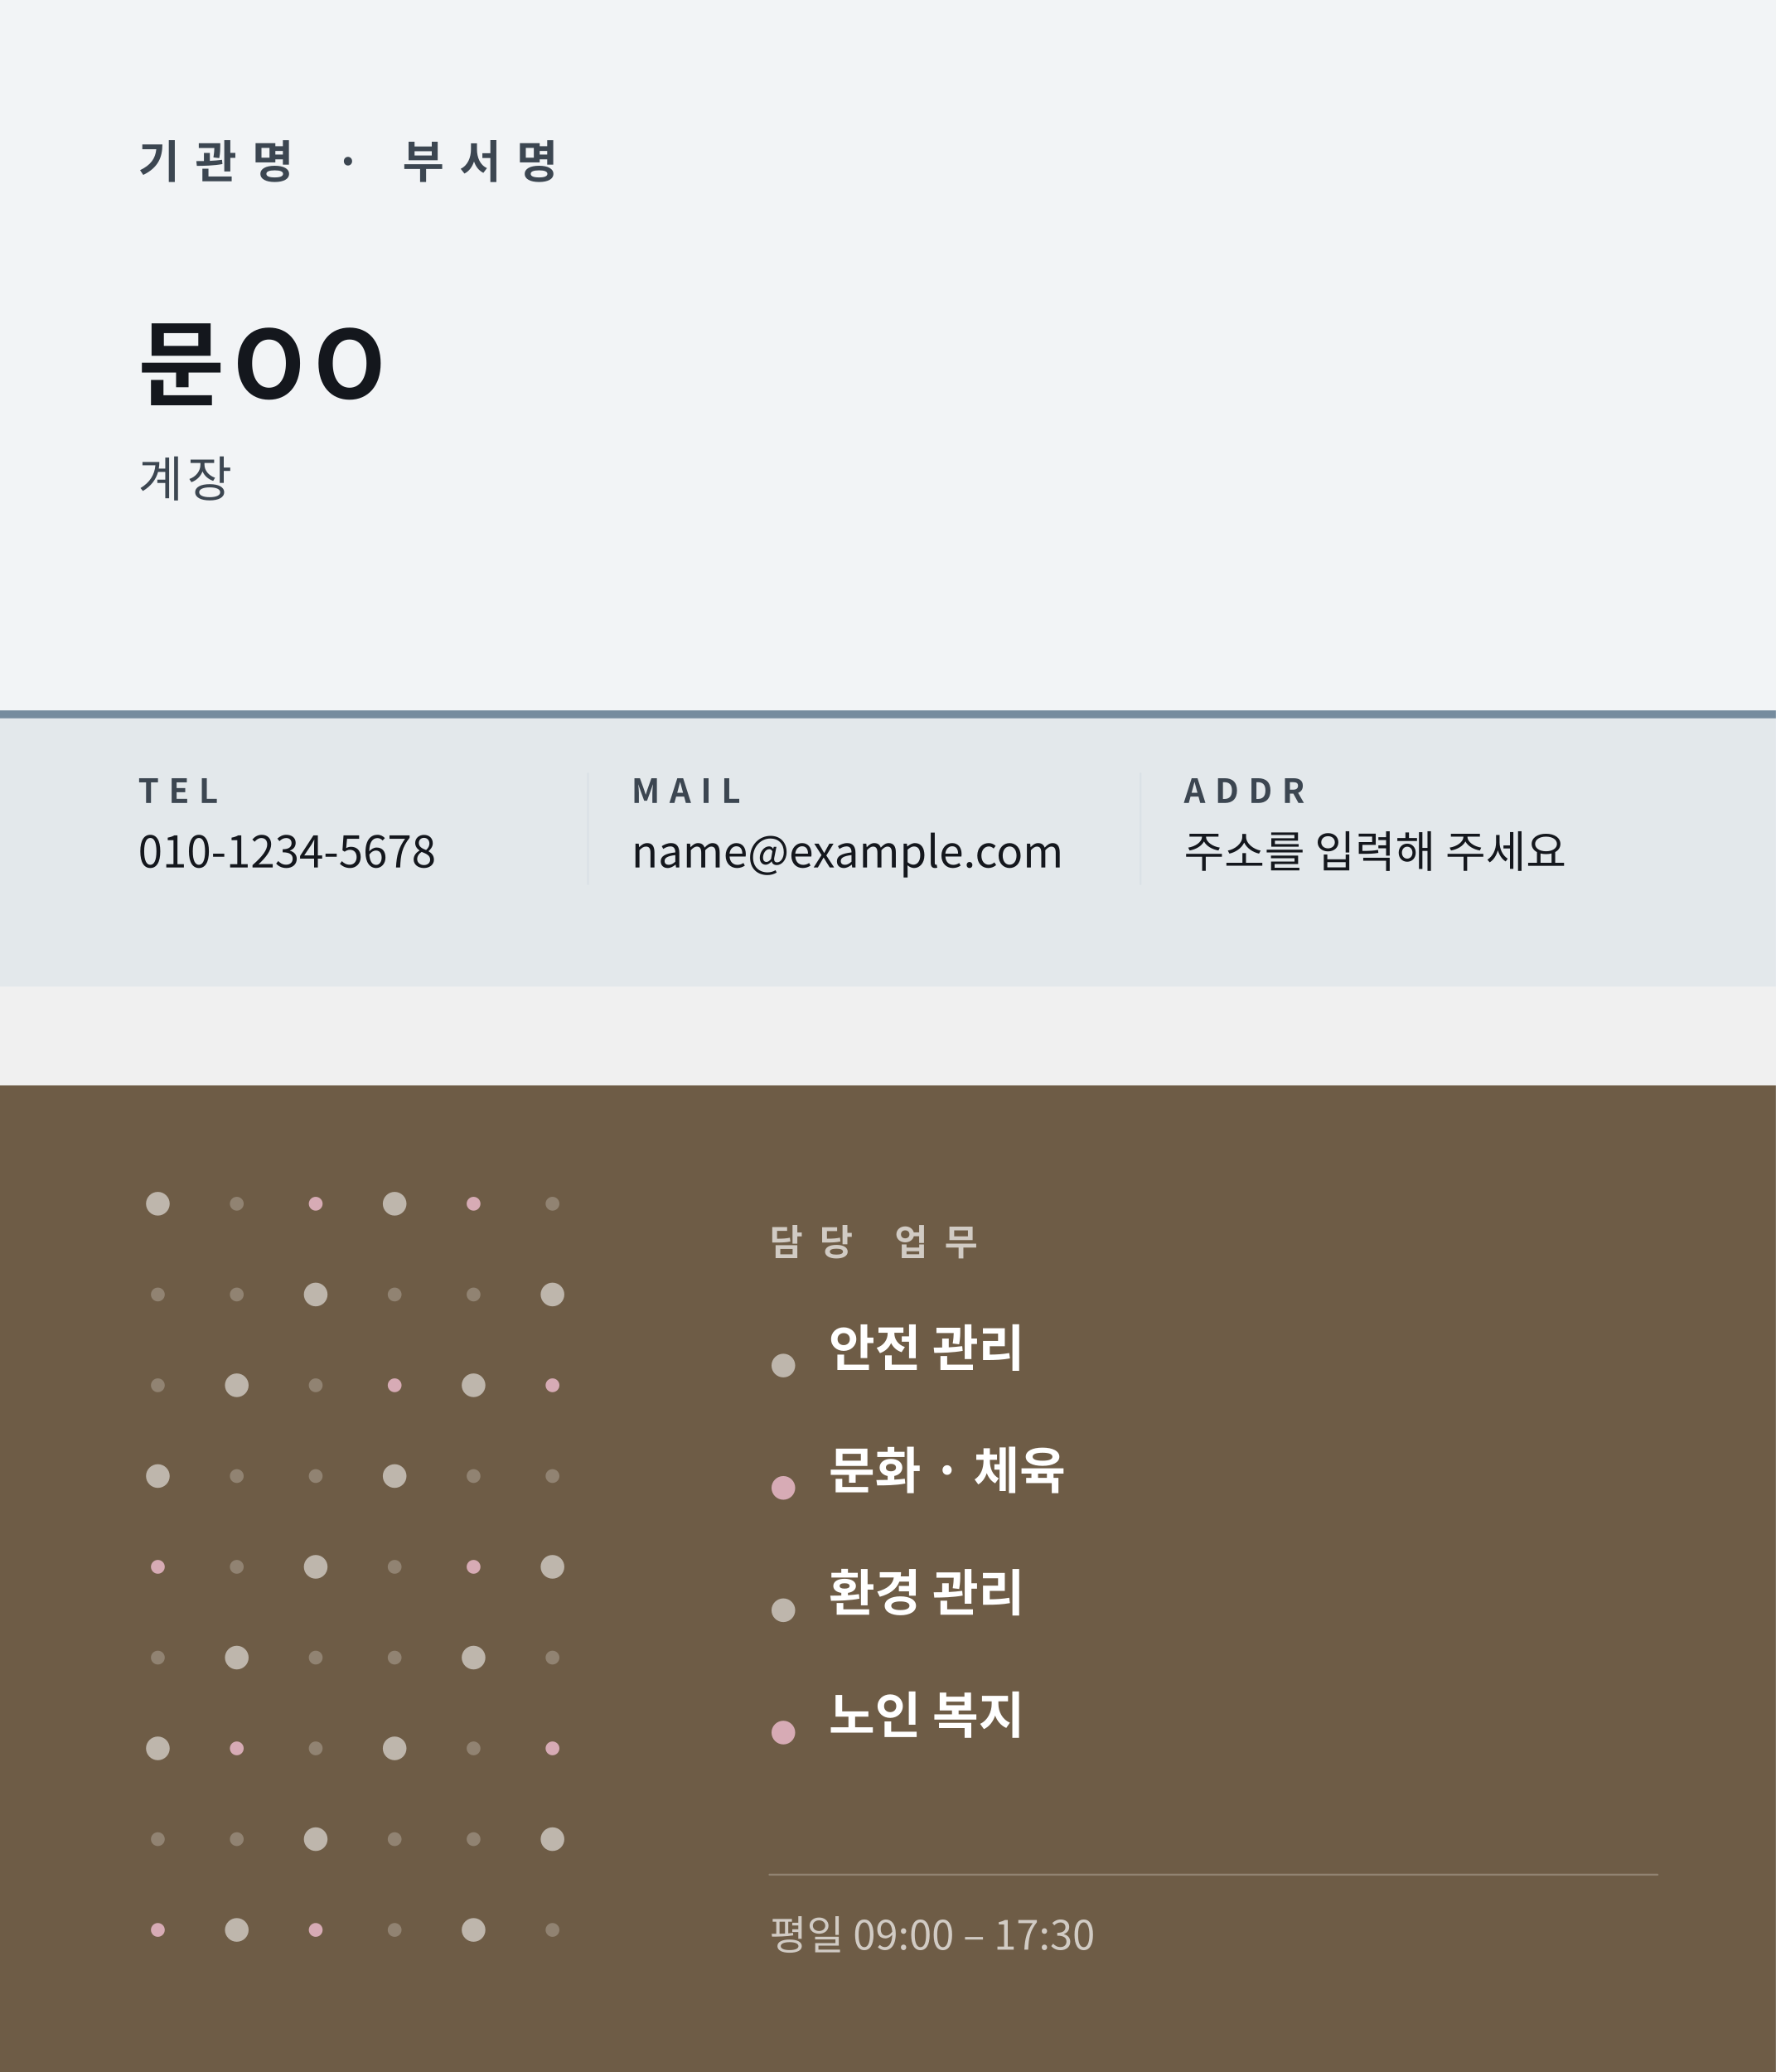
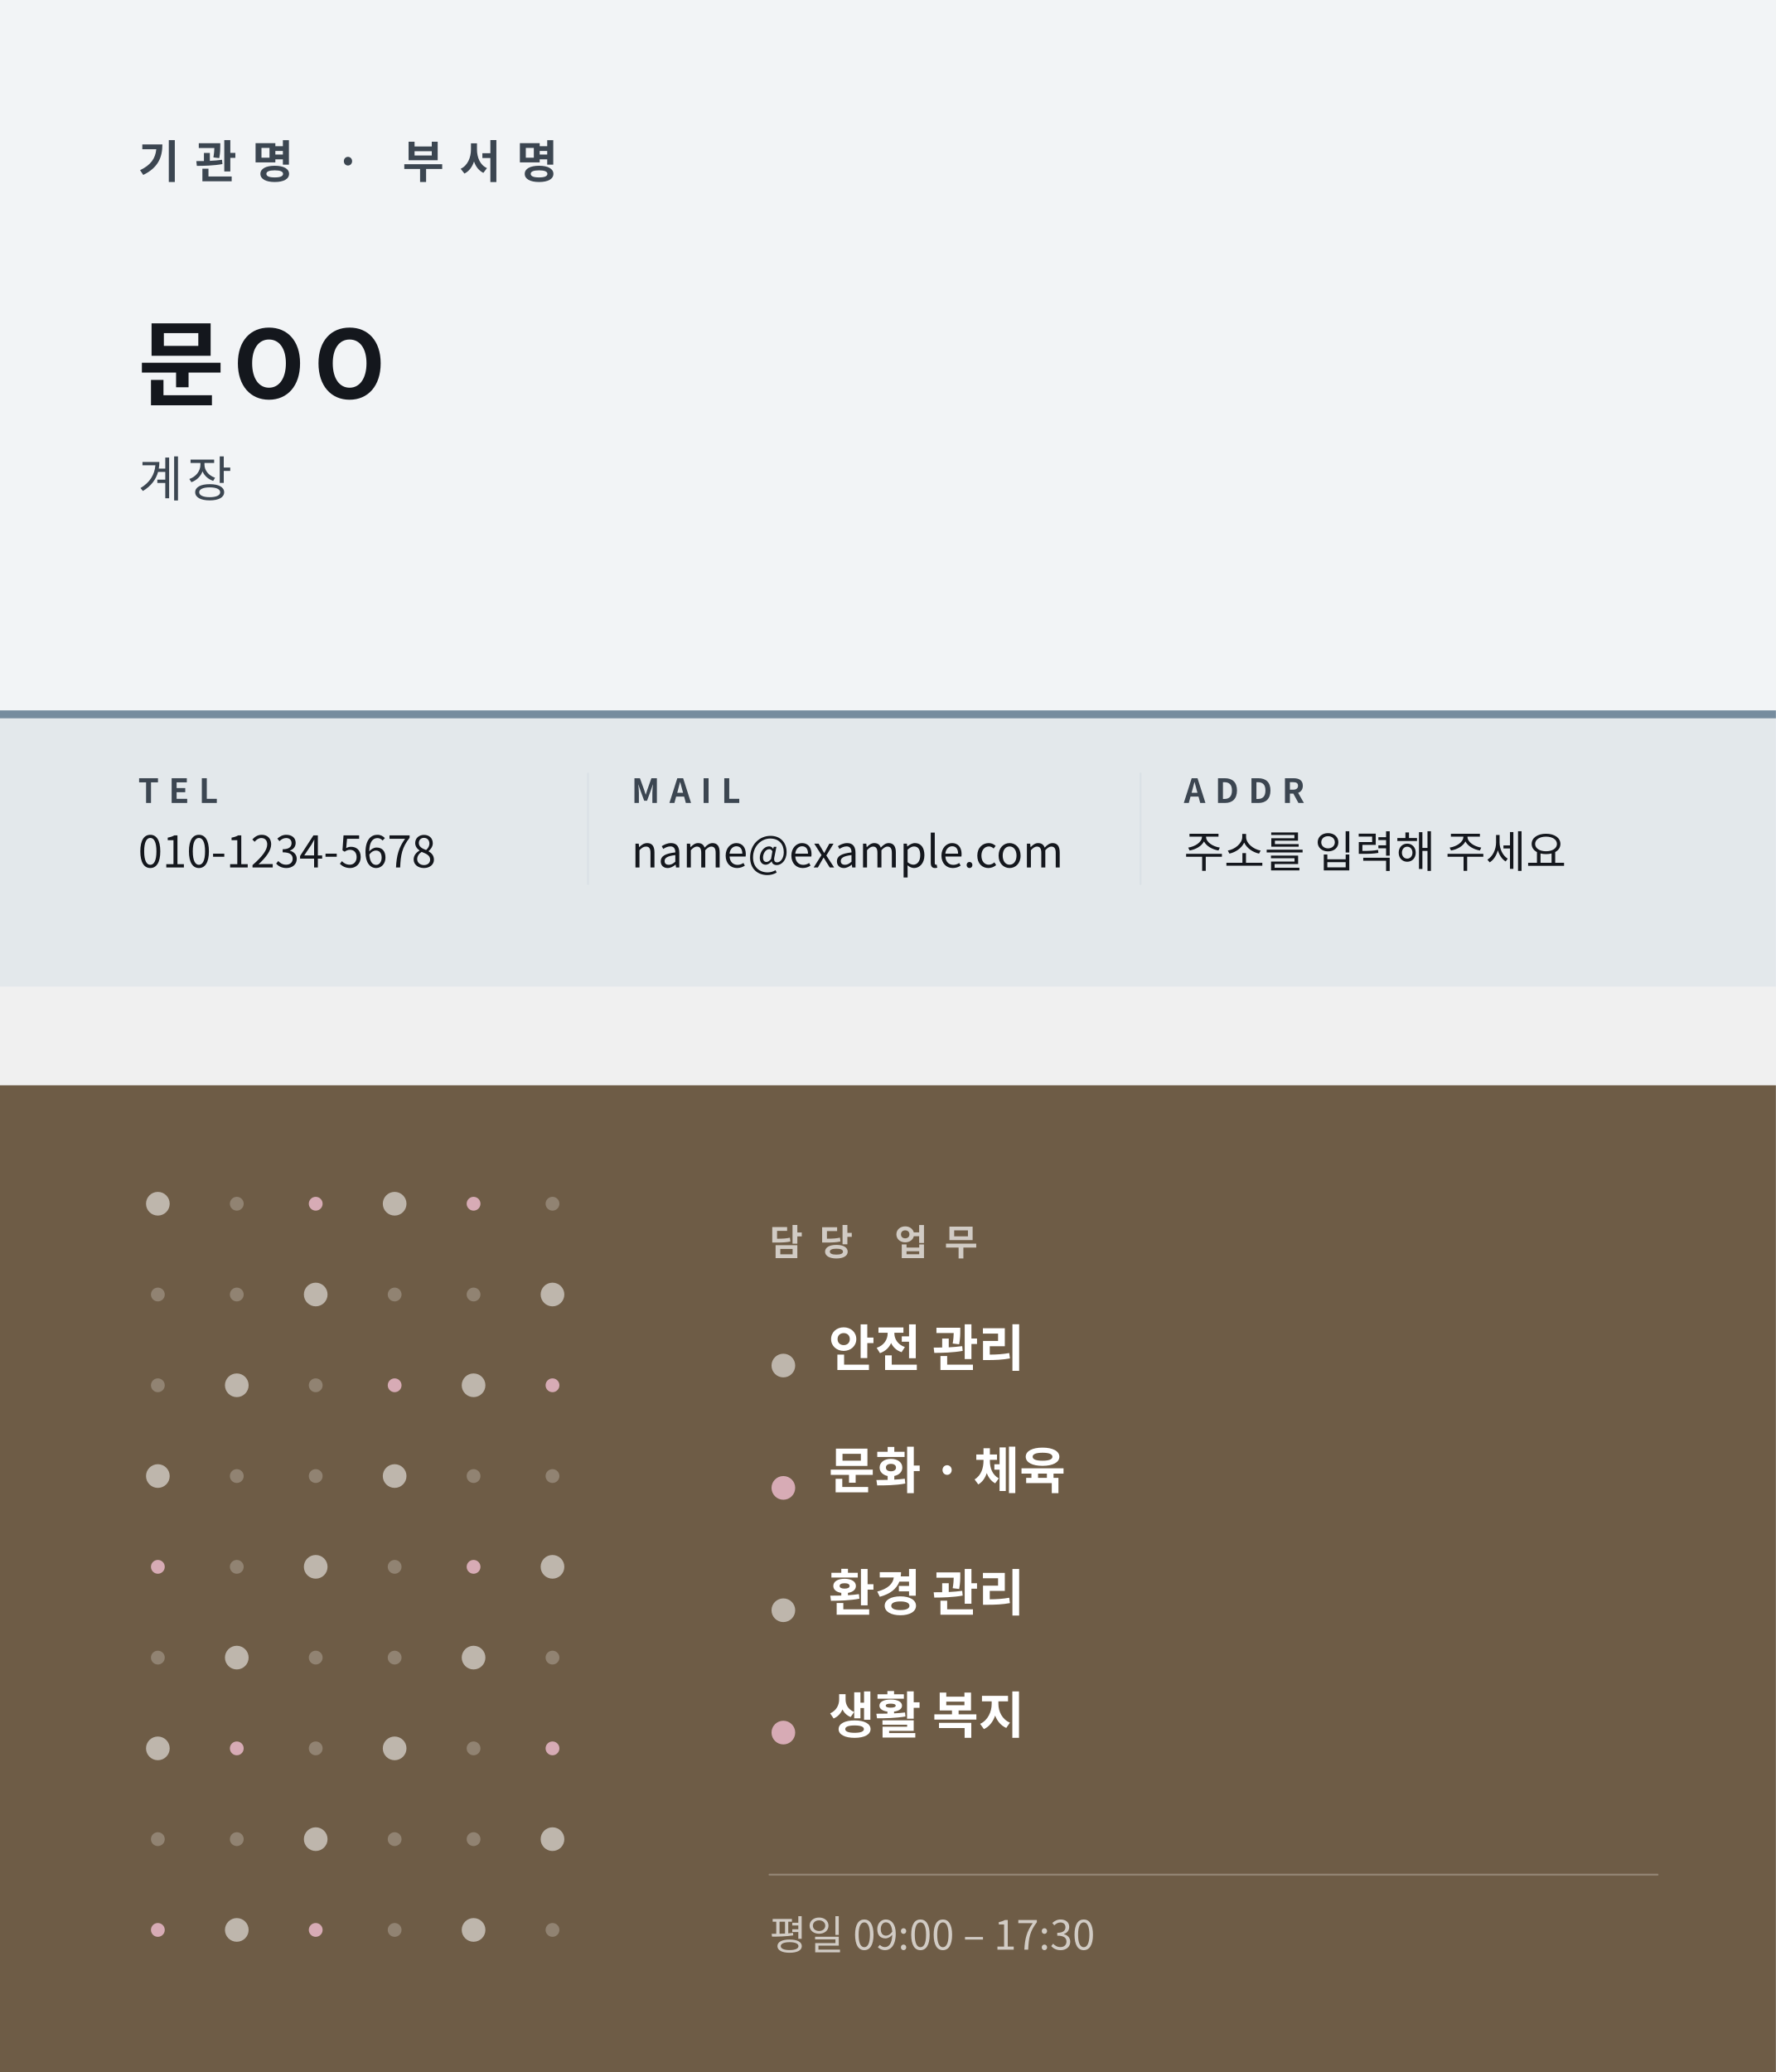
<svg xmlns="http://www.w3.org/2000/svg" width="90mm" height="105mm" viewBox="0 0 900 1050">
  <g id="front">
    <rect width="900" height="500" fill="#F2F4F6" />
    <rect x="0" y="360" width="900" height="140" fill="#E3E8EB" />
    <rect x="0" y="360" width="900" height="4" fill="#768C9E" />
    <text font-family="Pretendard,'Noto Sans KR','Noto Sans CJK KR','Malgun Gothic','Apple SD Gothic Neo',sans-serif" font-size="22.9" font-weight="700" fill="#3C4651" text-anchor="start" letter-spacing="7.8">
      <tspan x="70" y="90.2">기관명 · 부서명</tspan>
    </text>
    <text font-family="Pretendard,'Noto Sans KR','Noto Sans CJK KR','Malgun Gothic','Apple SD Gothic Neo',sans-serif" font-size="47.6" font-weight="700" fill="#14171D" text-anchor="start" letter-spacing="4.2">
      <tspan x="70" y="201.9">문OO</tspan>
    </text>
    <text font-family="Pretendard,'Noto Sans KR','Noto Sans CJK KR','Malgun Gothic','Apple SD Gothic Neo',sans-serif" font-size="24.7" font-weight="400" fill="#3C4651" text-anchor="start" letter-spacing="2.1">
      <tspan x="70" y="251.7">계장</tspan>
    </text>
    <text font-family="Pretendard,'Noto Sans KR','Noto Sans CJK KR','Malgun Gothic','Apple SD Gothic Neo',sans-serif" font-size="16.9" font-weight="700" fill="#3C4651" text-anchor="start" letter-spacing="4.9">
      <tspan x="70" y="406.9">TEL</tspan>
    </text>
    <text font-family="Pretendard,'Noto Sans KR','Noto Sans CJK KR','Malgun Gothic','Apple SD Gothic Neo',sans-serif" font-size="22.2" font-weight="400" fill="#14171D" text-anchor="start">
      <tspan x="70" y="439.6">010-1234-5678</tspan>
    </text>
    <line x1="298" y1="392" x2="298" y2="448" stroke="#DAE1E6" stroke-width="1" stroke-linecap="round" />
    <text font-family="Pretendard,'Noto Sans KR','Noto Sans CJK KR','Malgun Gothic','Apple SD Gothic Neo',sans-serif" font-size="16.9" font-weight="700" fill="#3C4651" text-anchor="start" letter-spacing="4.9">
      <tspan x="320" y="406.9">MAIL</tspan>
    </text>
    <text font-family="Pretendard,'Noto Sans KR','Noto Sans CJK KR','Malgun Gothic','Apple SD Gothic Neo',sans-serif" font-size="22.2" font-weight="400" fill="#14171D" text-anchor="start">
      <tspan x="320" y="439.6">name@example.com</tspan>
    </text>
    <line x1="578" y1="392" x2="578" y2="448" stroke="#DAE1E6" stroke-width="1" stroke-linecap="round" />
    <text font-family="Pretendard,'Noto Sans KR','Noto Sans CJK KR','Malgun Gothic','Apple SD Gothic Neo',sans-serif" font-size="16.9" font-weight="700" fill="#3C4651" text-anchor="start" letter-spacing="4.9">
      <tspan x="600" y="406.9">ADDR</tspan>
    </text>
    <text font-family="Pretendard,'Noto Sans KR','Noto Sans CJK KR','Malgun Gothic','Apple SD Gothic Neo',sans-serif" font-size="22.2" font-weight="400" fill="#14171D" text-anchor="start">
      <tspan x="600" y="439.6">주소를 입력해 주세요</tspan>
    </text>
  </g>
  <g id="back" transform="translate(0 550)">
    <rect width="900" height="500" fill="#6E5C46" />
    <ellipse cx="80" cy="60" rx="6" ry="6" fill="#BEB6AC" />
    <ellipse cx="80" cy="106" rx="3.5" ry="3.5" fill="#918372" />
    <ellipse cx="80" cy="152" rx="3.5" ry="3.5" fill="#918372" />
    <ellipse cx="80" cy="198" rx="6" ry="6" fill="#BEB6AC" />
    <ellipse cx="80" cy="244" rx="3.5" ry="3.5" fill="#D7ABB5" />
    <ellipse cx="80" cy="290" rx="3.5" ry="3.5" fill="#918372" />
    <ellipse cx="80" cy="336" rx="6" ry="6" fill="#BEB6AC" />
    <ellipse cx="80" cy="382" rx="3.5" ry="3.5" fill="#918372" />
    <ellipse cx="80" cy="428" rx="3.5" ry="3.5" fill="#D7ABB5" />
    <ellipse cx="120" cy="60" rx="3.5" ry="3.5" fill="#918372" />
    <ellipse cx="120" cy="106" rx="3.5" ry="3.5" fill="#918372" />
    <ellipse cx="120" cy="152" rx="6" ry="6" fill="#BEB6AC" />
    <ellipse cx="120" cy="198" rx="3.5" ry="3.5" fill="#918372" />
    <ellipse cx="120" cy="244" rx="3.5" ry="3.5" fill="#918372" />
    <ellipse cx="120" cy="290" rx="6" ry="6" fill="#BEB6AC" />
    <ellipse cx="120" cy="336" rx="3.5" ry="3.5" fill="#D7ABB5" />
    <ellipse cx="120" cy="382" rx="3.5" ry="3.5" fill="#918372" />
    <ellipse cx="120" cy="428" rx="6" ry="6" fill="#BEB6AC" />
    <ellipse cx="160" cy="60" rx="3.5" ry="3.5" fill="#D7ABB5" />
    <ellipse cx="160" cy="106" rx="6" ry="6" fill="#BEB6AC" />
    <ellipse cx="160" cy="152" rx="3.5" ry="3.5" fill="#918372" />
    <ellipse cx="160" cy="198" rx="3.5" ry="3.5" fill="#918372" />
    <ellipse cx="160" cy="244" rx="6" ry="6" fill="#BEB6AC" />
    <ellipse cx="160" cy="290" rx="3.5" ry="3.5" fill="#918372" />
    <ellipse cx="160" cy="336" rx="3.5" ry="3.5" fill="#918372" />
    <ellipse cx="160" cy="382" rx="6" ry="6" fill="#BEB6AC" />
    <ellipse cx="160" cy="428" rx="3.5" ry="3.5" fill="#D7ABB5" />
    <ellipse cx="200" cy="60" rx="6" ry="6" fill="#BEB6AC" />
    <ellipse cx="200" cy="106" rx="3.5" ry="3.5" fill="#918372" />
    <ellipse cx="200" cy="152" rx="3.5" ry="3.5" fill="#D7ABB5" />
    <ellipse cx="200" cy="198" rx="6" ry="6" fill="#BEB6AC" />
    <ellipse cx="200" cy="244" rx="3.5" ry="3.5" fill="#918372" />
    <ellipse cx="200" cy="290" rx="3.5" ry="3.5" fill="#918372" />
    <ellipse cx="200" cy="336" rx="6" ry="6" fill="#BEB6AC" />
    <ellipse cx="200" cy="382" rx="3.5" ry="3.5" fill="#918372" />
    <ellipse cx="200" cy="428" rx="3.5" ry="3.5" fill="#918372" />
    <ellipse cx="240" cy="60" rx="3.5" ry="3.5" fill="#D7ABB5" />
    <ellipse cx="240" cy="106" rx="3.5" ry="3.5" fill="#918372" />
    <ellipse cx="240" cy="152" rx="6" ry="6" fill="#BEB6AC" />
    <ellipse cx="240" cy="198" rx="3.5" ry="3.5" fill="#918372" />
    <ellipse cx="240" cy="244" rx="3.5" ry="3.5" fill="#D7ABB5" />
    <ellipse cx="240" cy="290" rx="6" ry="6" fill="#BEB6AC" />
    <ellipse cx="240" cy="336" rx="3.5" ry="3.5" fill="#918372" />
    <ellipse cx="240" cy="382" rx="3.5" ry="3.5" fill="#918372" />
    <ellipse cx="240" cy="428" rx="6" ry="6" fill="#BEB6AC" />
    <ellipse cx="280" cy="60" rx="3.5" ry="3.5" fill="#918372" />
    <ellipse cx="280" cy="106" rx="6" ry="6" fill="#BEB6AC" />
    <ellipse cx="280" cy="152" rx="3.5" ry="3.5" fill="#D7ABB5" />
    <ellipse cx="280" cy="198" rx="3.5" ry="3.5" fill="#918372" />
    <ellipse cx="280" cy="244" rx="6" ry="6" fill="#BEB6AC" />
    <ellipse cx="280" cy="290" rx="3.5" ry="3.5" fill="#918372" />
    <ellipse cx="280" cy="336" rx="3.5" ry="3.5" fill="#D7ABB5" />
    <ellipse cx="280" cy="382" rx="6" ry="6" fill="#BEB6AC" />
    <ellipse cx="280" cy="428" rx="3.5" ry="3.5" fill="#918372" />
    <text font-family="Pretendard,'Noto Sans KR','Noto Sans CJK KR','Malgun Gothic','Apple SD Gothic Neo',sans-serif" font-size="18.3" font-weight="700" fill="#D1CBC4" text-anchor="start" letter-spacing="8.5">
      <tspan x="390" y="86.1">담당 업무</tspan>
    </text>
    <ellipse cx="397" cy="142" rx="6" ry="6" fill="#BEB6AC" />
    <text font-family="Pretendard,'Noto Sans KR','Noto Sans CJK KR','Malgun Gothic','Apple SD Gothic Neo',sans-serif" font-size="25.4" font-weight="700" fill="#FFFFFF" text-anchor="start">
      <tspan x="420" y="142.4">안전 관리</tspan>
    </text>
    <ellipse cx="397" cy="204" rx="6" ry="6" fill="#D7ABB5" />
    <text font-family="Pretendard,'Noto Sans KR','Noto Sans CJK KR','Malgun Gothic','Apple SD Gothic Neo',sans-serif" font-size="25.4" font-weight="700" fill="#FFFFFF" text-anchor="start">
      <tspan x="420" y="204.4">문화 · 체육</tspan>
    </text>
    <ellipse cx="397" cy="266" rx="6" ry="6" fill="#BEB6AC" />
    <text font-family="Pretendard,'Noto Sans KR','Noto Sans CJK KR','Malgun Gothic','Apple SD Gothic Neo',sans-serif" font-size="25.4" font-weight="700" fill="#FFFFFF" text-anchor="start">
      <tspan x="420" y="266.4">환경 관리</tspan>
    </text>
    <ellipse cx="397" cy="328" rx="6" ry="6" fill="#D7ABB5" />
    <text font-family="Pretendard,'Noto Sans KR','Noto Sans CJK KR','Malgun Gothic','Apple SD Gothic Neo',sans-serif" font-size="25.4" font-weight="700" fill="#FFFFFF" text-anchor="start">
-       <tspan x="420" y="328.4">노인 복지</tspan>
+       <tspan x="420" y="328.4">생활 복지</tspan>
    </text>
    <line x1="390" y1="400" x2="840" y2="400" stroke="#918372" stroke-width="1" stroke-linecap="round" />
    <text font-family="Pretendard,'Noto Sans KR','Noto Sans CJK KR','Malgun Gothic','Apple SD Gothic Neo',sans-serif" font-size="20.5" font-weight="400" fill="#D1CBC4" text-anchor="start">
      <tspan x="390" y="438">평일 09:00 – 17:30</tspan>
    </text>
  </g>
</svg>
